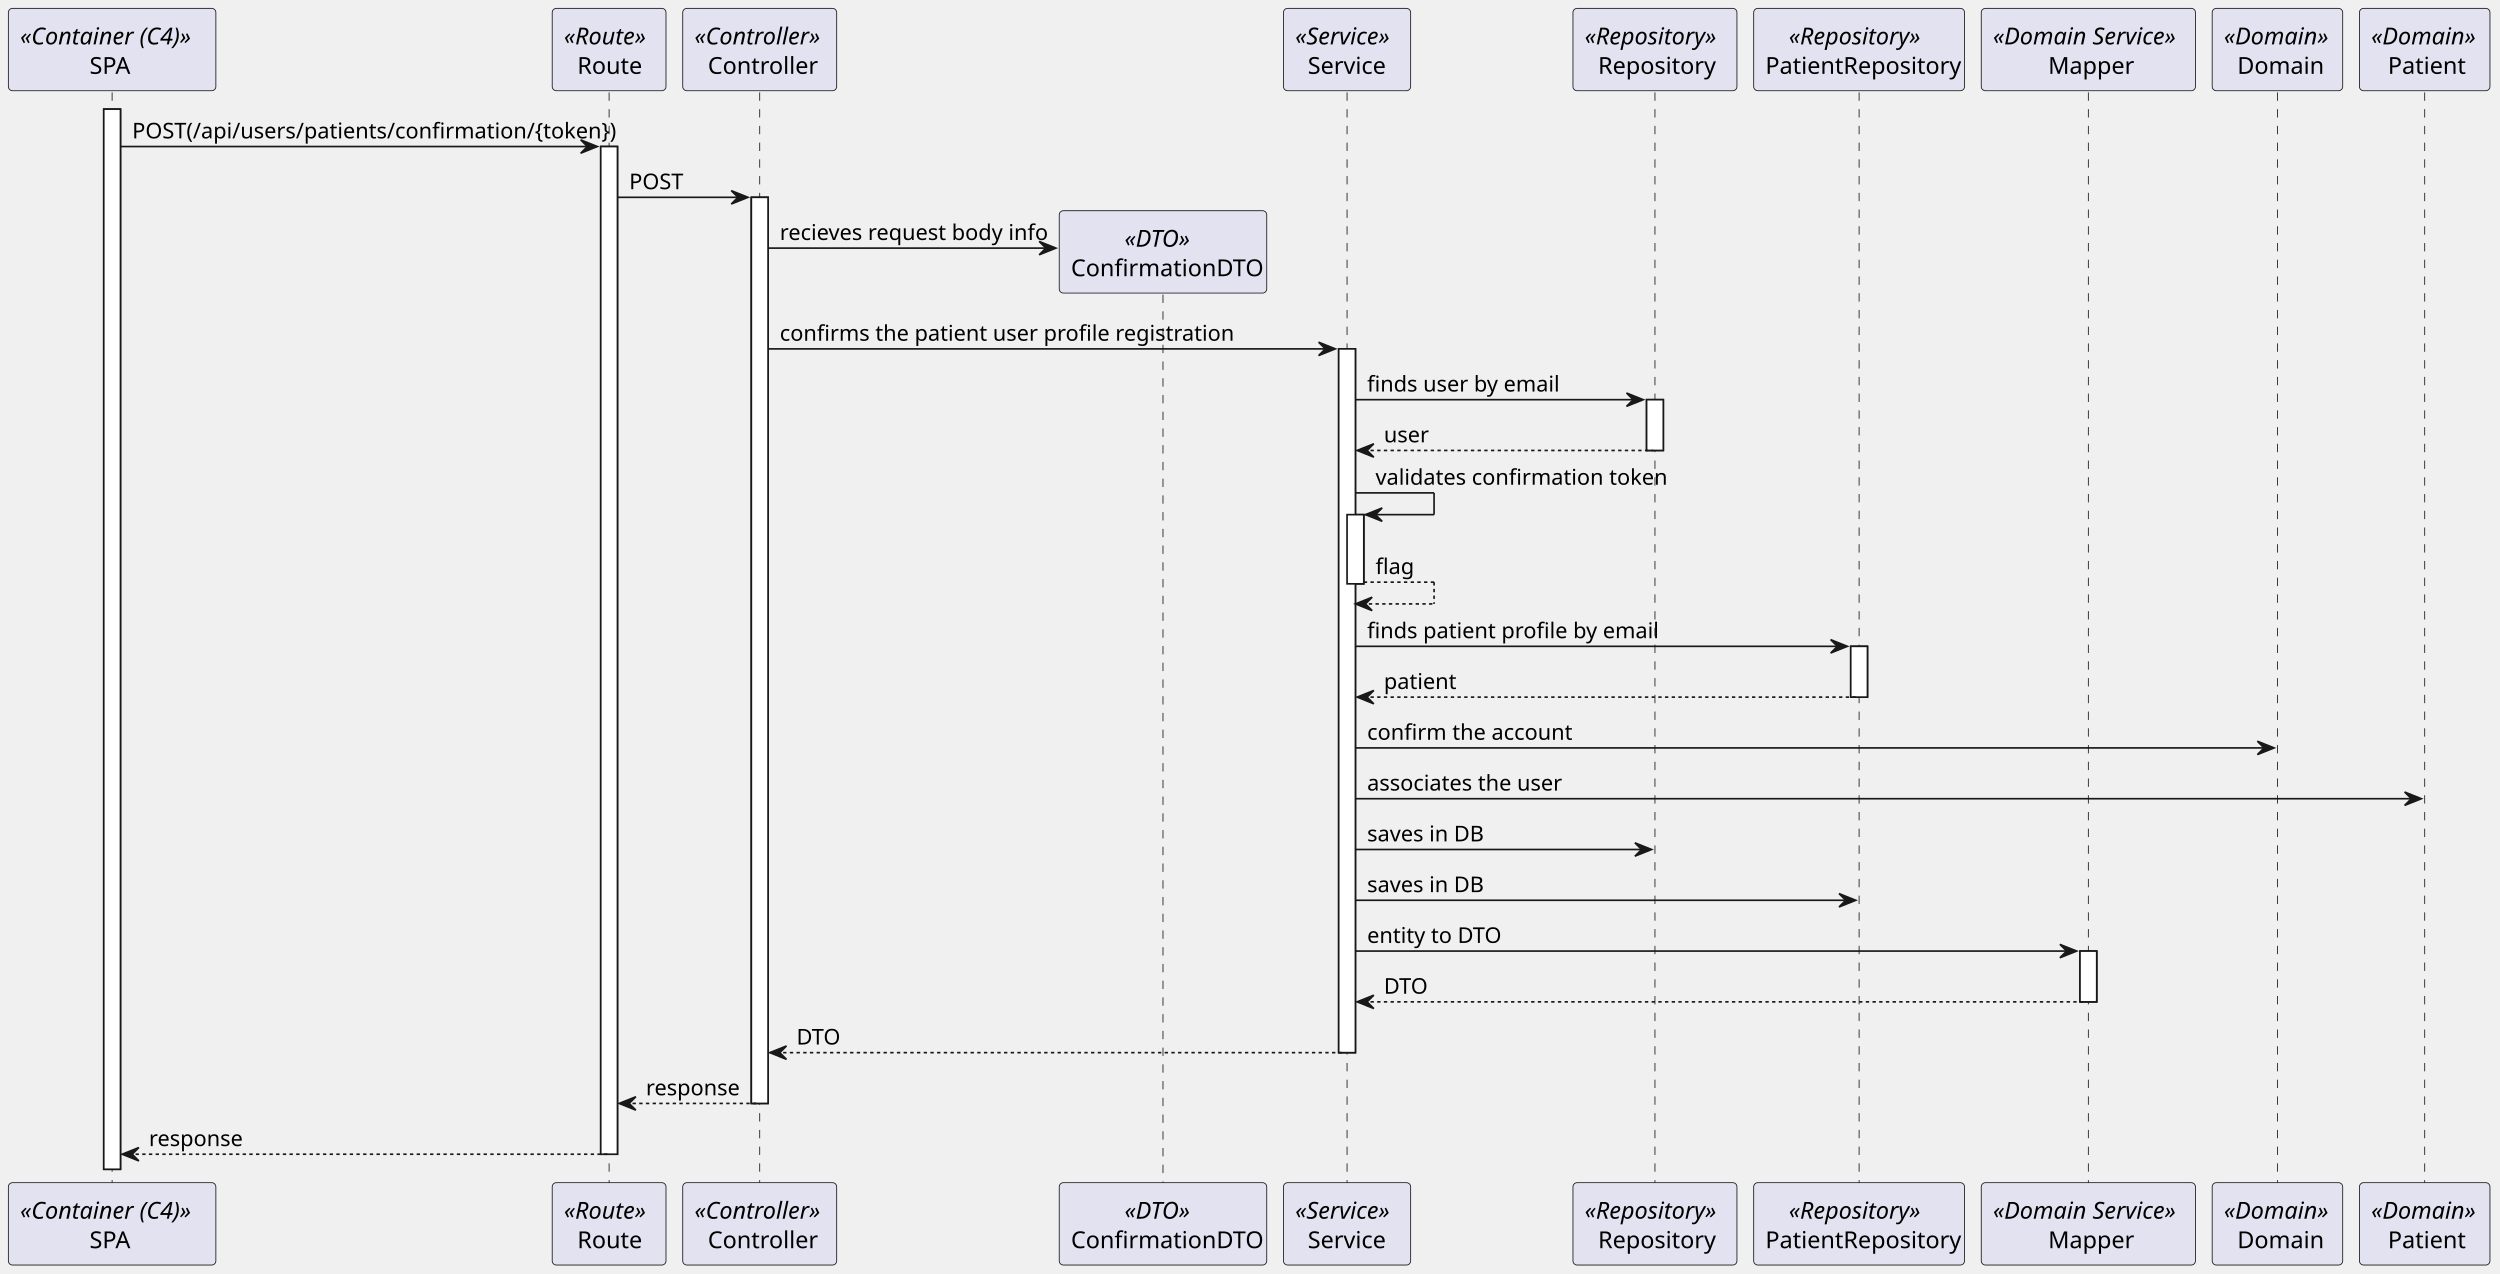
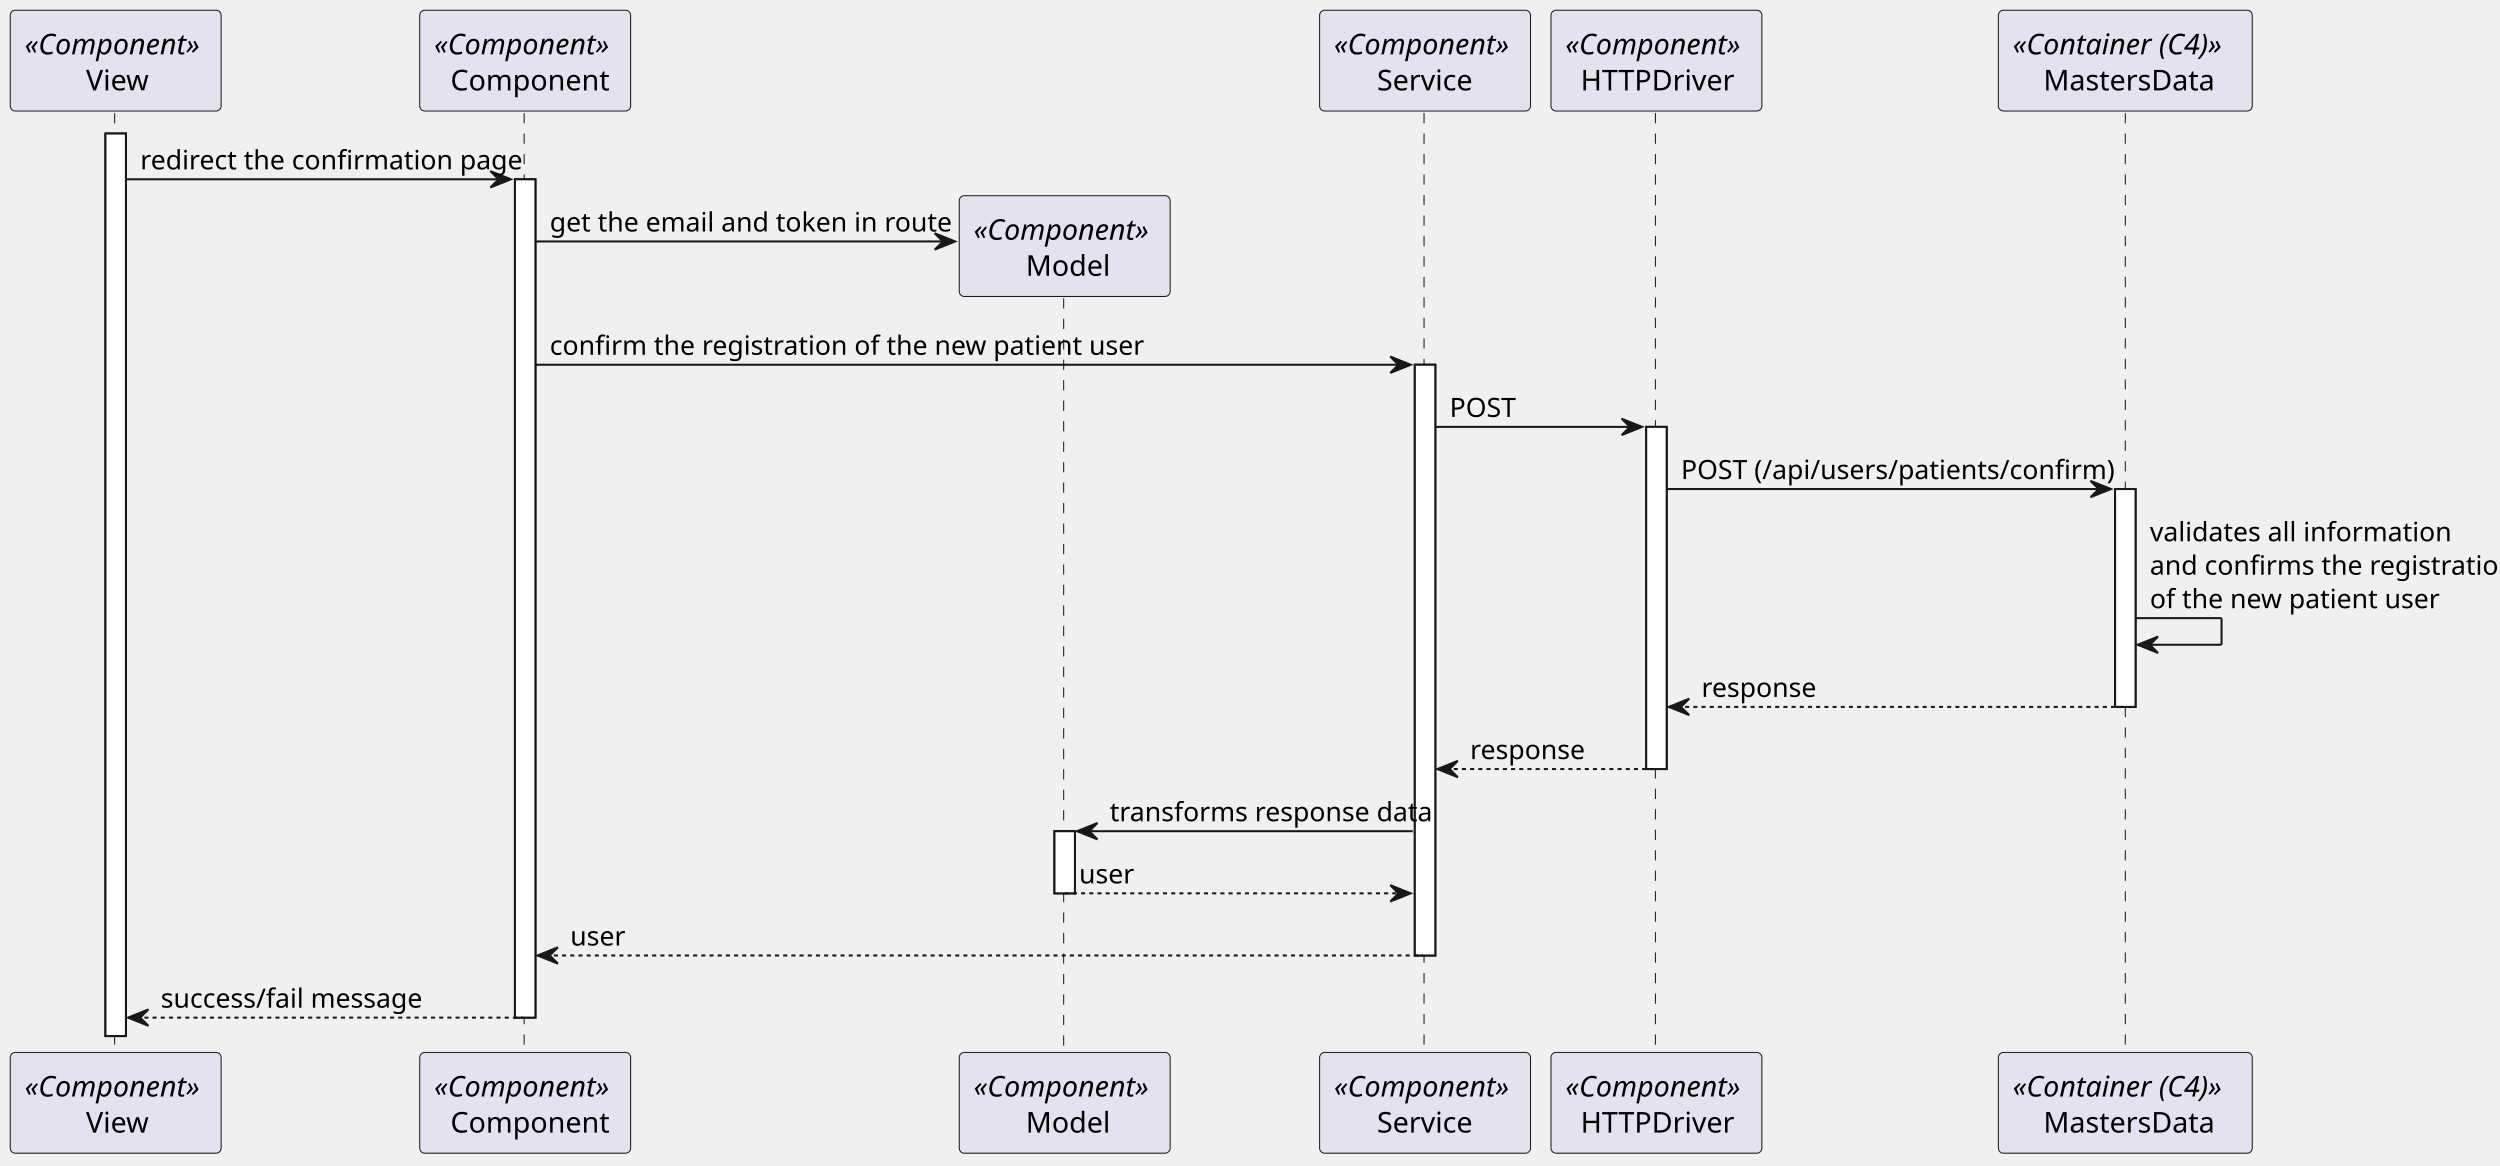
- <svg xmlns="http://www.w3.org/2000/svg" contentStyleType="text/css" height="761px" preserveAspectRatio="none" style="width:1494px;height:761px;background:#FFFFFF;" version="1.1" viewBox="0 0 1494 761" width="1494px" zoomAndPan="magnify">
+ <svg xmlns="http://www.w3.org/2000/svg" contentStyleType="text/css" height="569px" preserveAspectRatio="none" style="width:1221px;height:569px;background:#FFFFFF;" version="1.1" viewBox="0 0 1221 569" width="1221px" zoomAndPan="magnify">
  <defs />
  <g>
-     <rect fill="#FFFFFF" height="633.547" style="stroke:#181818;stroke-width:1.0;" width="10" x="62" y="65.219" />
-     <rect fill="#FFFFFF" height="602.195" style="stroke:#181818;stroke-width:1.0;" width="10" x="359" y="87.57" />
-     <rect fill="#FFFFFF" height="541.492" style="stroke:#181818;stroke-width:1.0;" width="10" x="449" y="117.922" />
-     <rect fill="#FFFFFF" height="420.57" style="stroke:#181818;stroke-width:1.0;" width="10" x="800" y="208.492" />
-     <rect fill="#FFFFFF" height="41.352" style="stroke:#181818;stroke-width:1.0;" width="10" x="805" y="307.547" />
-     <rect fill="#FFFFFF" height="30.352" style="stroke:#181818;stroke-width:1.0;" width="10" x="984" y="238.844" />
-     <rect fill="#FFFFFF" height="30.352" style="stroke:#181818;stroke-width:1.0;" width="10" x="1106" y="386.25" />
-     <rect fill="#FFFFFF" height="30.352" style="stroke:#181818;stroke-width:1.0;" width="10" x="1243" y="568.359" />
-     <line style="stroke:#181818;stroke-width:0.5;stroke-dasharray:5.0,5.0;" x1="67" x2="67" y1="55.219" y2="707.766" />
-     <line style="stroke:#181818;stroke-width:0.5;stroke-dasharray:5.0,5.0;" x1="364" x2="364" y1="55.219" y2="707.766" />
-     <line style="stroke:#181818;stroke-width:0.5;stroke-dasharray:5.0,5.0;" x1="454" x2="454" y1="55.219" y2="707.766" />
-     <line style="stroke:#181818;stroke-width:0.5;stroke-dasharray:5.0,5.0;" x1="695" x2="695" y1="166.031" y2="707.766" />
-     <line style="stroke:#181818;stroke-width:0.5;stroke-dasharray:5.0,5.0;" x1="805" x2="805" y1="55.219" y2="707.766" />
-     <line style="stroke:#181818;stroke-width:0.5;stroke-dasharray:5.0,5.0;" x1="989" x2="989" y1="55.219" y2="707.766" />
-     <line style="stroke:#181818;stroke-width:0.5;stroke-dasharray:5.0,5.0;" x1="1111" x2="1111" y1="55.219" y2="707.766" />
-     <line style="stroke:#181818;stroke-width:0.5;stroke-dasharray:5.0,5.0;" x1="1248" x2="1248" y1="55.219" y2="707.766" />
-     <line style="stroke:#181818;stroke-width:0.5;stroke-dasharray:5.0,5.0;" x1="1361" x2="1361" y1="55.219" y2="707.766" />
-     <line style="stroke:#181818;stroke-width:0.5;stroke-dasharray:5.0,5.0;" x1="1449" x2="1449" y1="55.219" y2="707.766" />
-     <rect fill="#E2E2F0" height="49.219" rx="2.5" ry="2.5" style="stroke:#181818;stroke-width:0.5;" width="124" x="5" y="5" />
-     <text fill="#000000" font-family="sans-serif" font-size="14" font-style="italic" lengthAdjust="spacing" textLength="110" x="12" y="26.533">«Container (C4)»</text>
-     <text fill="#000000" font-family="sans-serif" font-size="14" lengthAdjust="spacing" textLength="27" x="53.5" y="44.143">SPA</text>
-     <rect fill="#E2E2F0" height="49.219" rx="2.5" ry="2.5" style="stroke:#181818;stroke-width:0.5;" width="124" x="5" y="706.766" />
-     <text fill="#000000" font-family="sans-serif" font-size="14" font-style="italic" lengthAdjust="spacing" textLength="110" x="12" y="728.299">«Container (C4)»</text>
-     <text fill="#000000" font-family="sans-serif" font-size="14" lengthAdjust="spacing" textLength="27" x="53.5" y="745.908">SPA</text>
-     <rect fill="#E2E2F0" height="49.219" rx="2.5" ry="2.5" style="stroke:#181818;stroke-width:0.5;" width="68" x="330" y="5" />
-     <text fill="#000000" font-family="sans-serif" font-size="14" font-style="italic" lengthAdjust="spacing" textLength="54" x="337" y="26.533">«Route»</text>
-     <text fill="#000000" font-family="sans-serif" font-size="14" lengthAdjust="spacing" textLength="38" x="345" y="44.143">Route</text>
-     <rect fill="#E2E2F0" height="49.219" rx="2.5" ry="2.5" style="stroke:#181818;stroke-width:0.5;" width="68" x="330" y="706.766" />
-     <text fill="#000000" font-family="sans-serif" font-size="14" font-style="italic" lengthAdjust="spacing" textLength="54" x="337" y="728.299">«Route»</text>
-     <text fill="#000000" font-family="sans-serif" font-size="14" lengthAdjust="spacing" textLength="38" x="345" y="745.908">Route</text>
-     <rect fill="#E2E2F0" height="49.219" rx="2.5" ry="2.5" style="stroke:#181818;stroke-width:0.5;" width="92" x="408" y="5" />
-     <text fill="#000000" font-family="sans-serif" font-size="14" font-style="italic" lengthAdjust="spacing" textLength="78" x="415" y="26.533">«Controller»</text>
-     <text fill="#000000" font-family="sans-serif" font-size="14" lengthAdjust="spacing" textLength="62" x="423" y="44.143">Controller</text>
-     <rect fill="#E2E2F0" height="49.219" rx="2.5" ry="2.5" style="stroke:#181818;stroke-width:0.5;" width="92" x="408" y="706.766" />
-     <text fill="#000000" font-family="sans-serif" font-size="14" font-style="italic" lengthAdjust="spacing" textLength="78" x="415" y="728.299">«Controller»</text>
-     <text fill="#000000" font-family="sans-serif" font-size="14" lengthAdjust="spacing" textLength="62" x="423" y="745.908">Controller</text>
-     <rect fill="#E2E2F0" height="49.219" rx="2.5" ry="2.5" style="stroke:#181818;stroke-width:0.5;" width="124" x="633" y="706.766" />
-     <text fill="#000000" font-family="sans-serif" font-size="14" font-style="italic" lengthAdjust="spacing" textLength="46" x="672" y="728.299">«DTO»</text>
-     <text fill="#000000" font-family="sans-serif" font-size="14" lengthAdjust="spacing" textLength="110" x="640" y="745.908">ConfirmationDTO</text>
-     <rect fill="#E2E2F0" height="49.219" rx="2.5" ry="2.5" style="stroke:#181818;stroke-width:0.5;" width="76" x="767" y="5" />
-     <text fill="#000000" font-family="sans-serif" font-size="14" font-style="italic" lengthAdjust="spacing" textLength="62" x="774" y="26.533">«Service»</text>
-     <text fill="#000000" font-family="sans-serif" font-size="14" lengthAdjust="spacing" textLength="47" x="781.5" y="44.143">Service</text>
-     <rect fill="#E2E2F0" height="49.219" rx="2.5" ry="2.5" style="stroke:#181818;stroke-width:0.5;" width="76" x="767" y="706.766" />
-     <text fill="#000000" font-family="sans-serif" font-size="14" font-style="italic" lengthAdjust="spacing" textLength="62" x="774" y="728.299">«Service»</text>
-     <text fill="#000000" font-family="sans-serif" font-size="14" lengthAdjust="spacing" textLength="47" x="781.5" y="745.908">Service</text>
-     <rect fill="#E2E2F0" height="49.219" rx="2.5" ry="2.5" style="stroke:#181818;stroke-width:0.5;" width="98" x="940" y="5" />
-     <text fill="#000000" font-family="sans-serif" font-size="14" font-style="italic" lengthAdjust="spacing" textLength="84" x="947" y="26.533">«Repository»</text>
-     <text fill="#000000" font-family="sans-serif" font-size="14" lengthAdjust="spacing" textLength="68" x="955" y="44.143">Repository</text>
-     <rect fill="#E2E2F0" height="49.219" rx="2.5" ry="2.5" style="stroke:#181818;stroke-width:0.5;" width="98" x="940" y="706.766" />
-     <text fill="#000000" font-family="sans-serif" font-size="14" font-style="italic" lengthAdjust="spacing" textLength="84" x="947" y="728.299">«Repository»</text>
-     <text fill="#000000" font-family="sans-serif" font-size="14" lengthAdjust="spacing" textLength="68" x="955" y="745.908">Repository</text>
-     <rect fill="#E2E2F0" height="49.219" rx="2.5" ry="2.5" style="stroke:#181818;stroke-width:0.5;" width="126" x="1048" y="5" />
-     <text fill="#000000" font-family="sans-serif" font-size="14" font-style="italic" lengthAdjust="spacing" textLength="84" x="1069" y="26.533">«Repository»</text>
-     <text fill="#000000" font-family="sans-serif" font-size="14" lengthAdjust="spacing" textLength="112" x="1055" y="44.143">PatientRepository</text>
-     <rect fill="#E2E2F0" height="49.219" rx="2.5" ry="2.5" style="stroke:#181818;stroke-width:0.5;" width="126" x="1048" y="706.766" />
-     <text fill="#000000" font-family="sans-serif" font-size="14" font-style="italic" lengthAdjust="spacing" textLength="84" x="1069" y="728.299">«Repository»</text>
-     <text fill="#000000" font-family="sans-serif" font-size="14" lengthAdjust="spacing" textLength="112" x="1055" y="745.908">PatientRepository</text>
-     <rect fill="#E2E2F0" height="49.219" rx="2.5" ry="2.5" style="stroke:#181818;stroke-width:0.5;" width="128" x="1184" y="5" />
-     <text fill="#000000" font-family="sans-serif" font-size="14" font-style="italic" lengthAdjust="spacing" textLength="114" x="1191" y="26.533">«Domain Service»</text>
-     <text fill="#000000" font-family="sans-serif" font-size="14" lengthAdjust="spacing" textLength="48" x="1224" y="44.143">Mapper</text>
-     <rect fill="#E2E2F0" height="49.219" rx="2.5" ry="2.5" style="stroke:#181818;stroke-width:0.5;" width="128" x="1184" y="706.766" />
-     <text fill="#000000" font-family="sans-serif" font-size="14" font-style="italic" lengthAdjust="spacing" textLength="114" x="1191" y="728.299">«Domain Service»</text>
-     <text fill="#000000" font-family="sans-serif" font-size="14" lengthAdjust="spacing" textLength="48" x="1224" y="745.908">Mapper</text>
-     <rect fill="#E2E2F0" height="49.219" rx="2.5" ry="2.5" style="stroke:#181818;stroke-width:0.5;" width="78" x="1322" y="5" />
-     <text fill="#000000" font-family="sans-serif" font-size="14" font-style="italic" lengthAdjust="spacing" textLength="64" x="1329" y="26.533">«Domain»</text>
-     <text fill="#000000" font-family="sans-serif" font-size="14" lengthAdjust="spacing" textLength="48" x="1337" y="44.143">Domain</text>
-     <rect fill="#E2E2F0" height="49.219" rx="2.5" ry="2.5" style="stroke:#181818;stroke-width:0.5;" width="78" x="1322" y="706.766" />
-     <text fill="#000000" font-family="sans-serif" font-size="14" font-style="italic" lengthAdjust="spacing" textLength="64" x="1329" y="728.299">«Domain»</text>
-     <text fill="#000000" font-family="sans-serif" font-size="14" lengthAdjust="spacing" textLength="48" x="1337" y="745.908">Domain</text>
-     <rect fill="#E2E2F0" height="49.219" rx="2.5" ry="2.5" style="stroke:#181818;stroke-width:0.5;" width="78" x="1410" y="5" />
-     <text fill="#000000" font-family="sans-serif" font-size="14" font-style="italic" lengthAdjust="spacing" textLength="64" x="1417" y="26.533">«Domain»</text>
-     <text fill="#000000" font-family="sans-serif" font-size="14" lengthAdjust="spacing" textLength="44" x="1427" y="44.143">Patient</text>
-     <rect fill="#E2E2F0" height="49.219" rx="2.5" ry="2.5" style="stroke:#181818;stroke-width:0.5;" width="78" x="1410" y="706.766" />
-     <text fill="#000000" font-family="sans-serif" font-size="14" font-style="italic" lengthAdjust="spacing" textLength="64" x="1417" y="728.299">«Domain»</text>
-     <text fill="#000000" font-family="sans-serif" font-size="14" lengthAdjust="spacing" textLength="44" x="1427" y="745.908">Patient</text>
-     <rect fill="#FFFFFF" height="633.547" style="stroke:#181818;stroke-width:1.0;" width="10" x="62" y="65.219" />
-     <rect fill="#FFFFFF" height="602.195" style="stroke:#181818;stroke-width:1.0;" width="10" x="359" y="87.57" />
-     <rect fill="#FFFFFF" height="541.492" style="stroke:#181818;stroke-width:1.0;" width="10" x="449" y="117.922" />
-     <rect fill="#FFFFFF" height="420.57" style="stroke:#181818;stroke-width:1.0;" width="10" x="800" y="208.492" />
-     <rect fill="#FFFFFF" height="41.352" style="stroke:#181818;stroke-width:1.0;" width="10" x="805" y="307.547" />
-     <rect fill="#FFFFFF" height="30.352" style="stroke:#181818;stroke-width:1.0;" width="10" x="984" y="238.844" />
-     <rect fill="#FFFFFF" height="30.352" style="stroke:#181818;stroke-width:1.0;" width="10" x="1106" y="386.25" />
-     <rect fill="#FFFFFF" height="30.352" style="stroke:#181818;stroke-width:1.0;" width="10" x="1243" y="568.359" />
-     <polygon fill="#181818" points="347,83.57,357,87.57,347,91.57,351,87.57" style="stroke:#181818;stroke-width:1.0;" />
-     <line style="stroke:#181818;stroke-width:1.0;" x1="72" x2="353" y1="87.57" y2="87.57" />
-     <text fill="#000000" font-family="sans-serif" font-size="13" lengthAdjust="spacing" textLength="268" x="79" y="82.714">POST(/api/users/patients/confirmation/{token})</text>
-     <polygon fill="#181818" points="437,113.922,447,117.922,437,121.922,441,117.922" style="stroke:#181818;stroke-width:1.0;" />
-     <line style="stroke:#181818;stroke-width:1.0;" x1="369" x2="443" y1="117.922" y2="117.922" />
-     <text fill="#000000" font-family="sans-serif" font-size="13" lengthAdjust="spacing" textLength="35" x="376" y="113.065">POST</text>
-     <polygon fill="#181818" points="621,144.273,631,148.273,621,152.273,625,148.273" style="stroke:#181818;stroke-width:1.0;" />
-     <line style="stroke:#181818;stroke-width:1.0;" x1="459" x2="627" y1="148.273" y2="148.273" />
-     <text fill="#000000" font-family="sans-serif" font-size="13" lengthAdjust="spacing" textLength="150" x="466" y="143.417">recieves request body info</text>
-     <rect fill="#E2E2F0" height="49.219" rx="2.5" ry="2.5" style="stroke:#181818;stroke-width:0.5;" width="124" x="633" y="125.922" />
-     <text fill="#000000" font-family="sans-serif" font-size="14" font-style="italic" lengthAdjust="spacing" textLength="46" x="672" y="147.455">«DTO»</text>
-     <text fill="#000000" font-family="sans-serif" font-size="14" lengthAdjust="spacing" textLength="110" x="640" y="165.065">ConfirmationDTO</text>
-     <polygon fill="#181818" points="788,204.492,798,208.492,788,212.492,792,208.492" style="stroke:#181818;stroke-width:1.0;" />
-     <line style="stroke:#181818;stroke-width:1.0;" x1="459" x2="794" y1="208.492" y2="208.492" />
-     <text fill="#000000" font-family="sans-serif" font-size="13" lengthAdjust="spacing" textLength="249" x="466" y="203.636">confirms the patient user profile registration</text>
-     <polygon fill="#181818" points="972,234.844,982,238.844,972,242.844,976,238.844" style="stroke:#181818;stroke-width:1.0;" />
-     <line style="stroke:#181818;stroke-width:1.0;" x1="810" x2="978" y1="238.844" y2="238.844" />
-     <text fill="#000000" font-family="sans-serif" font-size="13" lengthAdjust="spacing" textLength="109" x="817" y="233.987">finds user by email</text>
-     <polygon fill="#181818" points="821,265.195,811,269.195,821,273.195,817,269.195" style="stroke:#181818;stroke-width:1.0;" />
-     <line style="stroke:#181818;stroke-width:1.0;stroke-dasharray:2.0,2.0;" x1="815" x2="988" y1="269.195" y2="269.195" />
-     <text fill="#000000" font-family="sans-serif" font-size="13" lengthAdjust="spacing" textLength="25" x="827" y="264.339">user</text>
-     <line style="stroke:#181818;stroke-width:1.0;" x1="810" x2="857" y1="294.547" y2="294.547" />
-     <line style="stroke:#181818;stroke-width:1.0;" x1="857" x2="857" y1="294.547" y2="307.547" />
-     <line style="stroke:#181818;stroke-width:1.0;" x1="816" x2="857" y1="307.547" y2="307.547" />
-     <polygon fill="#181818" points="826,303.547,816,307.547,826,311.547,822,307.547" style="stroke:#181818;stroke-width:1.0;" />
-     <text fill="#000000" font-family="sans-serif" font-size="13" lengthAdjust="spacing" textLength="160" x="822" y="289.69">validates confirmation token</text>
-     <line style="stroke:#181818;stroke-width:1.0;stroke-dasharray:2.0,2.0;" x1="815" x2="857" y1="347.898" y2="347.898" />
-     <line style="stroke:#181818;stroke-width:1.0;stroke-dasharray:2.0,2.0;" x1="857" x2="857" y1="347.898" y2="360.898" />
-     <line style="stroke:#181818;stroke-width:1.0;stroke-dasharray:2.0,2.0;" x1="810" x2="857" y1="360.898" y2="360.898" />
-     <polygon fill="#181818" points="820,356.898,810,360.898,820,364.898,816,360.898" style="stroke:#181818;stroke-width:1.0;" />
-     <text fill="#000000" font-family="sans-serif" font-size="13" lengthAdjust="spacing" textLength="20" x="822" y="343.042">flag</text>
-     <polygon fill="#181818" points="1094,382.25,1104,386.25,1094,390.25,1098,386.25" style="stroke:#181818;stroke-width:1.0;" />
-     <line style="stroke:#181818;stroke-width:1.0;" x1="810" x2="1100" y1="386.25" y2="386.25" />
-     <text fill="#000000" font-family="sans-serif" font-size="13" lengthAdjust="spacing" textLength="161" x="817" y="381.394">finds patient profile by email</text>
-     <polygon fill="#181818" points="821,412.602,811,416.602,821,420.602,817,416.602" style="stroke:#181818;stroke-width:1.0;" />
-     <line style="stroke:#181818;stroke-width:1.0;stroke-dasharray:2.0,2.0;" x1="815" x2="1110" y1="416.602" y2="416.602" />
-     <text fill="#000000" font-family="sans-serif" font-size="13" lengthAdjust="spacing" textLength="39" x="827" y="411.745">patient</text>
-     <polygon fill="#181818" points="1349,442.953,1359,446.953,1349,450.953,1353,446.953" style="stroke:#181818;stroke-width:1.0;" />
-     <line style="stroke:#181818;stroke-width:1.0;" x1="810" x2="1355" y1="446.953" y2="446.953" />
-     <text fill="#000000" font-family="sans-serif" font-size="13" lengthAdjust="spacing" textLength="114" x="817" y="442.097">confirm the account</text>
-     <polygon fill="#181818" points="1437,473.305,1447,477.305,1437,481.305,1441,477.305" style="stroke:#181818;stroke-width:1.0;" />
-     <line style="stroke:#181818;stroke-width:1.0;" x1="810" x2="1443" y1="477.305" y2="477.305" />
-     <text fill="#000000" font-family="sans-serif" font-size="13" lengthAdjust="spacing" textLength="114" x="817" y="472.448">associates the user</text>
-     <polygon fill="#181818" points="977,503.656,987,507.656,977,511.656,981,507.656" style="stroke:#181818;stroke-width:1.0;" />
-     <line style="stroke:#181818;stroke-width:1.0;" x1="810" x2="983" y1="507.656" y2="507.656" />
-     <text fill="#000000" font-family="sans-serif" font-size="13" lengthAdjust="spacing" textLength="69" x="817" y="502.8">saves in DB</text>
-     <polygon fill="#181818" points="1099,534.008,1109,538.008,1099,542.008,1103,538.008" style="stroke:#181818;stroke-width:1.0;" />
-     <line style="stroke:#181818;stroke-width:1.0;" x1="810" x2="1105" y1="538.008" y2="538.008" />
-     <text fill="#000000" font-family="sans-serif" font-size="13" lengthAdjust="spacing" textLength="69" x="817" y="533.151">saves in DB</text>
-     <polygon fill="#181818" points="1231,564.359,1241,568.359,1231,572.359,1235,568.359" style="stroke:#181818;stroke-width:1.0;" />
-     <line style="stroke:#181818;stroke-width:1.0;" x1="810" x2="1237" y1="568.359" y2="568.359" />
-     <text fill="#000000" font-family="sans-serif" font-size="13" lengthAdjust="spacing" textLength="77" x="817" y="563.503">entity to DTO</text>
-     <polygon fill="#181818" points="821,594.711,811,598.711,821,602.711,817,598.711" style="stroke:#181818;stroke-width:1.0;" />
-     <line style="stroke:#181818;stroke-width:1.0;stroke-dasharray:2.0,2.0;" x1="815" x2="1247" y1="598.711" y2="598.711" />
-     <text fill="#000000" font-family="sans-serif" font-size="13" lengthAdjust="spacing" textLength="26" x="827" y="593.855">DTO</text>
-     <polygon fill="#181818" points="470,625.062,460,629.062,470,633.062,466,629.062" style="stroke:#181818;stroke-width:1.0;" />
-     <line style="stroke:#181818;stroke-width:1.0;stroke-dasharray:2.0,2.0;" x1="464" x2="804" y1="629.062" y2="629.062" />
-     <text fill="#000000" font-family="sans-serif" font-size="13" lengthAdjust="spacing" textLength="26" x="476" y="624.206">DTO</text>
-     <polygon fill="#181818" points="380,655.414,370,659.414,380,663.414,376,659.414" style="stroke:#181818;stroke-width:1.0;" />
-     <line style="stroke:#181818;stroke-width:1.0;stroke-dasharray:2.0,2.0;" x1="374" x2="453" y1="659.414" y2="659.414" />
-     <text fill="#000000" font-family="sans-serif" font-size="13" lengthAdjust="spacing" textLength="53" x="386" y="654.558">response</text>
-     <polygon fill="#181818" points="83,685.766,73,689.766,83,693.766,79,689.766" style="stroke:#181818;stroke-width:1.0;" />
-     <line style="stroke:#181818;stroke-width:1.0;stroke-dasharray:2.0,2.0;" x1="77" x2="363" y1="689.766" y2="689.766" />
-     <text fill="#000000" font-family="sans-serif" font-size="13" lengthAdjust="spacing" textLength="53" x="89" y="684.909">response</text>
+     <rect fill="#FFFFFF" height="440.789" style="stroke:#181818;stroke-width:1.0;" width="10" x="51.5" y="65.219" />
+     <rect fill="#FFFFFF" height="409.438" style="stroke:#181818;stroke-width:1.0;" width="10" x="251.5" y="87.57" />
+     <rect fill="#FFFFFF" height="30.352" style="stroke:#181818;stroke-width:1.0;" width="10" x="515" y="405.953" />
+     <rect fill="#FFFFFF" height="288.516" style="stroke:#181818;stroke-width:1.0;" width="10" x="691" y="178.141" />
+     <rect fill="#FFFFFF" height="167.109" style="stroke:#181818;stroke-width:1.0;" width="10" x="804" y="208.492" />
+     <rect fill="#FFFFFF" height="106.406" style="stroke:#181818;stroke-width:1.0;" width="10" x="1033" y="238.844" />
+     <line style="stroke:#181818;stroke-width:0.5;stroke-dasharray:5.0,5.0;" x1="56" x2="56" y1="55.219" y2="515.008" />
+     <line style="stroke:#181818;stroke-width:0.5;stroke-dasharray:5.0,5.0;" x1="256" x2="256" y1="55.219" y2="515.008" />
+     <line style="stroke:#181818;stroke-width:0.5;stroke-dasharray:5.0,5.0;" x1="519.5" x2="519.5" y1="135.68" y2="515.008" />
+     <line style="stroke:#181818;stroke-width:0.5;stroke-dasharray:5.0,5.0;" x1="695.5" x2="695.5" y1="55.219" y2="515.008" />
+     <line style="stroke:#181818;stroke-width:0.5;stroke-dasharray:5.0,5.0;" x1="808.5" x2="808.5" y1="55.219" y2="515.008" />
+     <line style="stroke:#181818;stroke-width:0.5;stroke-dasharray:5.0,5.0;" x1="1038" x2="1038" y1="55.219" y2="515.008" />
+     <rect fill="#E2E2F0" height="49.219" rx="2.5" ry="2.5" style="stroke:#181818;stroke-width:0.5;" width="103" x="5" y="5" />
+     <text fill="#000000" font-family="sans-serif" font-size="14" font-style="italic" lengthAdjust="spacing" textLength="89" x="12" y="26.533">«Component»</text>
+     <text fill="#000000" font-family="sans-serif" font-size="14" lengthAdjust="spacing" textLength="29" x="42" y="44.143">View</text>
+     <rect fill="#E2E2F0" height="49.219" rx="2.5" ry="2.5" style="stroke:#181818;stroke-width:0.5;" width="103" x="5" y="514.008" />
+     <text fill="#000000" font-family="sans-serif" font-size="14" font-style="italic" lengthAdjust="spacing" textLength="89" x="12" y="535.541">«Component»</text>
+     <text fill="#000000" font-family="sans-serif" font-size="14" lengthAdjust="spacing" textLength="29" x="42" y="553.15">View</text>
+     <rect fill="#E2E2F0" height="49.219" rx="2.5" ry="2.5" style="stroke:#181818;stroke-width:0.5;" width="103" x="205" y="5" />
+     <text fill="#000000" font-family="sans-serif" font-size="14" font-style="italic" lengthAdjust="spacing" textLength="89" x="212" y="26.533">«Component»</text>
+     <text fill="#000000" font-family="sans-serif" font-size="14" lengthAdjust="spacing" textLength="73" x="220" y="44.143">Component</text>
+     <rect fill="#E2E2F0" height="49.219" rx="2.5" ry="2.5" style="stroke:#181818;stroke-width:0.5;" width="103" x="205" y="514.008" />
+     <text fill="#000000" font-family="sans-serif" font-size="14" font-style="italic" lengthAdjust="spacing" textLength="89" x="212" y="535.541">«Component»</text>
+     <text fill="#000000" font-family="sans-serif" font-size="14" lengthAdjust="spacing" textLength="73" x="220" y="553.15">Component</text>
+     <rect fill="#E2E2F0" height="49.219" rx="2.5" ry="2.5" style="stroke:#181818;stroke-width:0.5;" width="103" x="468.5" y="514.008" />
+     <text fill="#000000" font-family="sans-serif" font-size="14" font-style="italic" lengthAdjust="spacing" textLength="89" x="475.5" y="535.541">«Component»</text>
+     <text fill="#000000" font-family="sans-serif" font-size="14" lengthAdjust="spacing" textLength="38" x="501" y="553.15">Model</text>
+     <rect fill="#E2E2F0" height="49.219" rx="2.5" ry="2.5" style="stroke:#181818;stroke-width:0.5;" width="103" x="644.5" y="5" />
+     <text fill="#000000" font-family="sans-serif" font-size="14" font-style="italic" lengthAdjust="spacing" textLength="89" x="651.5" y="26.533">«Component»</text>
+     <text fill="#000000" font-family="sans-serif" font-size="14" lengthAdjust="spacing" textLength="47" x="672.5" y="44.143">Service</text>
+     <rect fill="#E2E2F0" height="49.219" rx="2.5" ry="2.5" style="stroke:#181818;stroke-width:0.5;" width="103" x="644.5" y="514.008" />
+     <text fill="#000000" font-family="sans-serif" font-size="14" font-style="italic" lengthAdjust="spacing" textLength="89" x="651.5" y="535.541">«Component»</text>
+     <text fill="#000000" font-family="sans-serif" font-size="14" lengthAdjust="spacing" textLength="47" x="672.5" y="553.15">Service</text>
+     <rect fill="#E2E2F0" height="49.219" rx="2.5" ry="2.5" style="stroke:#181818;stroke-width:0.5;" width="103" x="757.5" y="5" />
+     <text fill="#000000" font-family="sans-serif" font-size="14" font-style="italic" lengthAdjust="spacing" textLength="89" x="764.5" y="26.533">«Component»</text>
+     <text fill="#000000" font-family="sans-serif" font-size="14" lengthAdjust="spacing" textLength="74" x="772" y="44.143">HTTPDriver</text>
+     <rect fill="#E2E2F0" height="49.219" rx="2.5" ry="2.5" style="stroke:#181818;stroke-width:0.5;" width="103" x="757.5" y="514.008" />
+     <text fill="#000000" font-family="sans-serif" font-size="14" font-style="italic" lengthAdjust="spacing" textLength="89" x="764.5" y="535.541">«Component»</text>
+     <text fill="#000000" font-family="sans-serif" font-size="14" lengthAdjust="spacing" textLength="74" x="772" y="553.15">HTTPDriver</text>
+     <rect fill="#E2E2F0" height="49.219" rx="2.5" ry="2.5" style="stroke:#181818;stroke-width:0.5;" width="124" x="976" y="5" />
+     <text fill="#000000" font-family="sans-serif" font-size="14" font-style="italic" lengthAdjust="spacing" textLength="110" x="983" y="26.533">«Container (C4)»</text>
+     <text fill="#000000" font-family="sans-serif" font-size="14" lengthAdjust="spacing" textLength="80" x="998" y="44.143">MastersData</text>
+     <rect fill="#E2E2F0" height="49.219" rx="2.5" ry="2.5" style="stroke:#181818;stroke-width:0.5;" width="124" x="976" y="514.008" />
+     <text fill="#000000" font-family="sans-serif" font-size="14" font-style="italic" lengthAdjust="spacing" textLength="110" x="983" y="535.541">«Container (C4)»</text>
+     <text fill="#000000" font-family="sans-serif" font-size="14" lengthAdjust="spacing" textLength="80" x="998" y="553.15">MastersData</text>
+     <rect fill="#FFFFFF" height="440.789" style="stroke:#181818;stroke-width:1.0;" width="10" x="51.5" y="65.219" />
+     <rect fill="#FFFFFF" height="409.438" style="stroke:#181818;stroke-width:1.0;" width="10" x="251.5" y="87.57" />
+     <rect fill="#FFFFFF" height="30.352" style="stroke:#181818;stroke-width:1.0;" width="10" x="515" y="405.953" />
+     <rect fill="#FFFFFF" height="288.516" style="stroke:#181818;stroke-width:1.0;" width="10" x="691" y="178.141" />
+     <rect fill="#FFFFFF" height="167.109" style="stroke:#181818;stroke-width:1.0;" width="10" x="804" y="208.492" />
+     <rect fill="#FFFFFF" height="106.406" style="stroke:#181818;stroke-width:1.0;" width="10" x="1033" y="238.844" />
+     <polygon fill="#181818" points="239.5,83.57,249.5,87.57,239.5,91.57,243.5,87.57" style="stroke:#181818;stroke-width:1.0;" />
+     <line style="stroke:#181818;stroke-width:1.0;" x1="61.5" x2="245.5" y1="87.57" y2="87.57" />
+     <text fill="#000000" font-family="sans-serif" font-size="13" lengthAdjust="spacing" textLength="171" x="68.5" y="82.714">redirect the confirmation page</text>
+     <polygon fill="#181818" points="456.5,113.922,466.5,117.922,456.5,121.922,460.5,117.922" style="stroke:#181818;stroke-width:1.0;" />
+     <line style="stroke:#181818;stroke-width:1.0;" x1="261.5" x2="462.5" y1="117.922" y2="117.922" />
+     <text fill="#000000" font-family="sans-serif" font-size="13" lengthAdjust="spacing" textLength="183" x="268.5" y="113.065">get the email and token in route</text>
+     <rect fill="#E2E2F0" height="49.219" rx="2.5" ry="2.5" style="stroke:#181818;stroke-width:0.5;" width="103" x="468.5" y="95.57" />
+     <text fill="#000000" font-family="sans-serif" font-size="14" font-style="italic" lengthAdjust="spacing" textLength="89" x="475.5" y="117.103">«Component»</text>
+     <text fill="#000000" font-family="sans-serif" font-size="14" lengthAdjust="spacing" textLength="38" x="501" y="134.713">Model</text>
+     <polygon fill="#181818" points="679,174.141,689,178.141,679,182.141,683,178.141" style="stroke:#181818;stroke-width:1.0;" />
+     <line style="stroke:#181818;stroke-width:1.0;" x1="261.5" x2="685" y1="178.141" y2="178.141" />
+     <text fill="#000000" font-family="sans-serif" font-size="13" lengthAdjust="spacing" textLength="267" x="268.5" y="173.284">confirm the registration of the new patient user</text>
+     <polygon fill="#181818" points="792,204.492,802,208.492,792,212.492,796,208.492" style="stroke:#181818;stroke-width:1.0;" />
+     <line style="stroke:#181818;stroke-width:1.0;" x1="701" x2="798" y1="208.492" y2="208.492" />
+     <text fill="#000000" font-family="sans-serif" font-size="13" lengthAdjust="spacing" textLength="35" x="708" y="203.636">POST</text>
+     <polygon fill="#181818" points="1021,234.844,1031,238.844,1021,242.844,1025,238.844" style="stroke:#181818;stroke-width:1.0;" />
+     <line style="stroke:#181818;stroke-width:1.0;" x1="814" x2="1027" y1="238.844" y2="238.844" />
+     <text fill="#000000" font-family="sans-serif" font-size="13" lengthAdjust="spacing" textLength="200" x="821" y="233.987">POST (/api/users/patients/confirm)</text>
+     <line style="stroke:#181818;stroke-width:1.0;" x1="1043" x2="1085" y1="301.898" y2="301.898" />
+     <line style="stroke:#181818;stroke-width:1.0;" x1="1085" x2="1085" y1="301.898" y2="314.898" />
+     <line style="stroke:#181818;stroke-width:1.0;" x1="1044" x2="1085" y1="314.898" y2="314.898" />
+     <polygon fill="#181818" points="1054,310.898,1044,314.898,1054,318.898,1050,314.898" style="stroke:#181818;stroke-width:1.0;" />
+     <text fill="#000000" font-family="sans-serif" font-size="13" lengthAdjust="spacing" textLength="134" x="1050" y="264.339">validates all information</text>
+     <text fill="#000000" font-family="sans-serif" font-size="13" lengthAdjust="spacing" textLength="164" x="1050" y="280.69">and confirms the registration</text>
+     <text fill="#000000" font-family="sans-serif" font-size="13" lengthAdjust="spacing" textLength="131" x="1050" y="297.042">of the new patient user</text>
+     <polygon fill="#181818" points="825,341.25,815,345.25,825,349.25,821,345.25" style="stroke:#181818;stroke-width:1.0;" />
+     <line style="stroke:#181818;stroke-width:1.0;stroke-dasharray:2.0,2.0;" x1="819" x2="1037" y1="345.25" y2="345.25" />
+     <text fill="#000000" font-family="sans-serif" font-size="13" lengthAdjust="spacing" textLength="53" x="831" y="340.394">response</text>
+     <polygon fill="#181818" points="712,371.602,702,375.602,712,379.602,708,375.602" style="stroke:#181818;stroke-width:1.0;" />
+     <line style="stroke:#181818;stroke-width:1.0;stroke-dasharray:2.0,2.0;" x1="706" x2="808" y1="375.602" y2="375.602" />
+     <text fill="#000000" font-family="sans-serif" font-size="13" lengthAdjust="spacing" textLength="53" x="718" y="370.745">response</text>
+     <polygon fill="#181818" points="536,401.953,526,405.953,536,409.953,532,405.953" style="stroke:#181818;stroke-width:1.0;" />
+     <line style="stroke:#181818;stroke-width:1.0;" x1="530" x2="690" y1="405.953" y2="405.953" />
+     <text fill="#000000" font-family="sans-serif" font-size="13" lengthAdjust="spacing" textLength="147" x="542" y="401.097">transforms response data</text>
+     <polygon fill="#181818" points="679,432.305,689,436.305,679,440.305,683,436.305" style="stroke:#181818;stroke-width:1.0;" />
+     <line style="stroke:#181818;stroke-width:1.0;stroke-dasharray:2.0,2.0;" x1="520" x2="685" y1="436.305" y2="436.305" />
+     <text fill="#000000" font-family="sans-serif" font-size="13" lengthAdjust="spacing" textLength="25" x="527" y="431.448">user</text>
+     <polygon fill="#181818" points="272.5,462.656,262.5,466.656,272.5,470.656,268.5,466.656" style="stroke:#181818;stroke-width:1.0;" />
+     <line style="stroke:#181818;stroke-width:1.0;stroke-dasharray:2.0,2.0;" x1="266.5" x2="695" y1="466.656" y2="466.656" />
+     <text fill="#000000" font-family="sans-serif" font-size="13" lengthAdjust="spacing" textLength="25" x="278.5" y="461.8">user</text>
+     <polygon fill="#181818" points="72.5,493.008,62.5,497.008,72.5,501.008,68.5,497.008" style="stroke:#181818;stroke-width:1.0;" />
+     <line style="stroke:#181818;stroke-width:1.0;stroke-dasharray:2.0,2.0;" x1="66.5" x2="255.5" y1="497.008" y2="497.008" />
+     <text fill="#000000" font-family="sans-serif" font-size="13" lengthAdjust="spacing" textLength="126" x="78.5" y="492.151">success/fail message</text>
  </g>
</svg>
